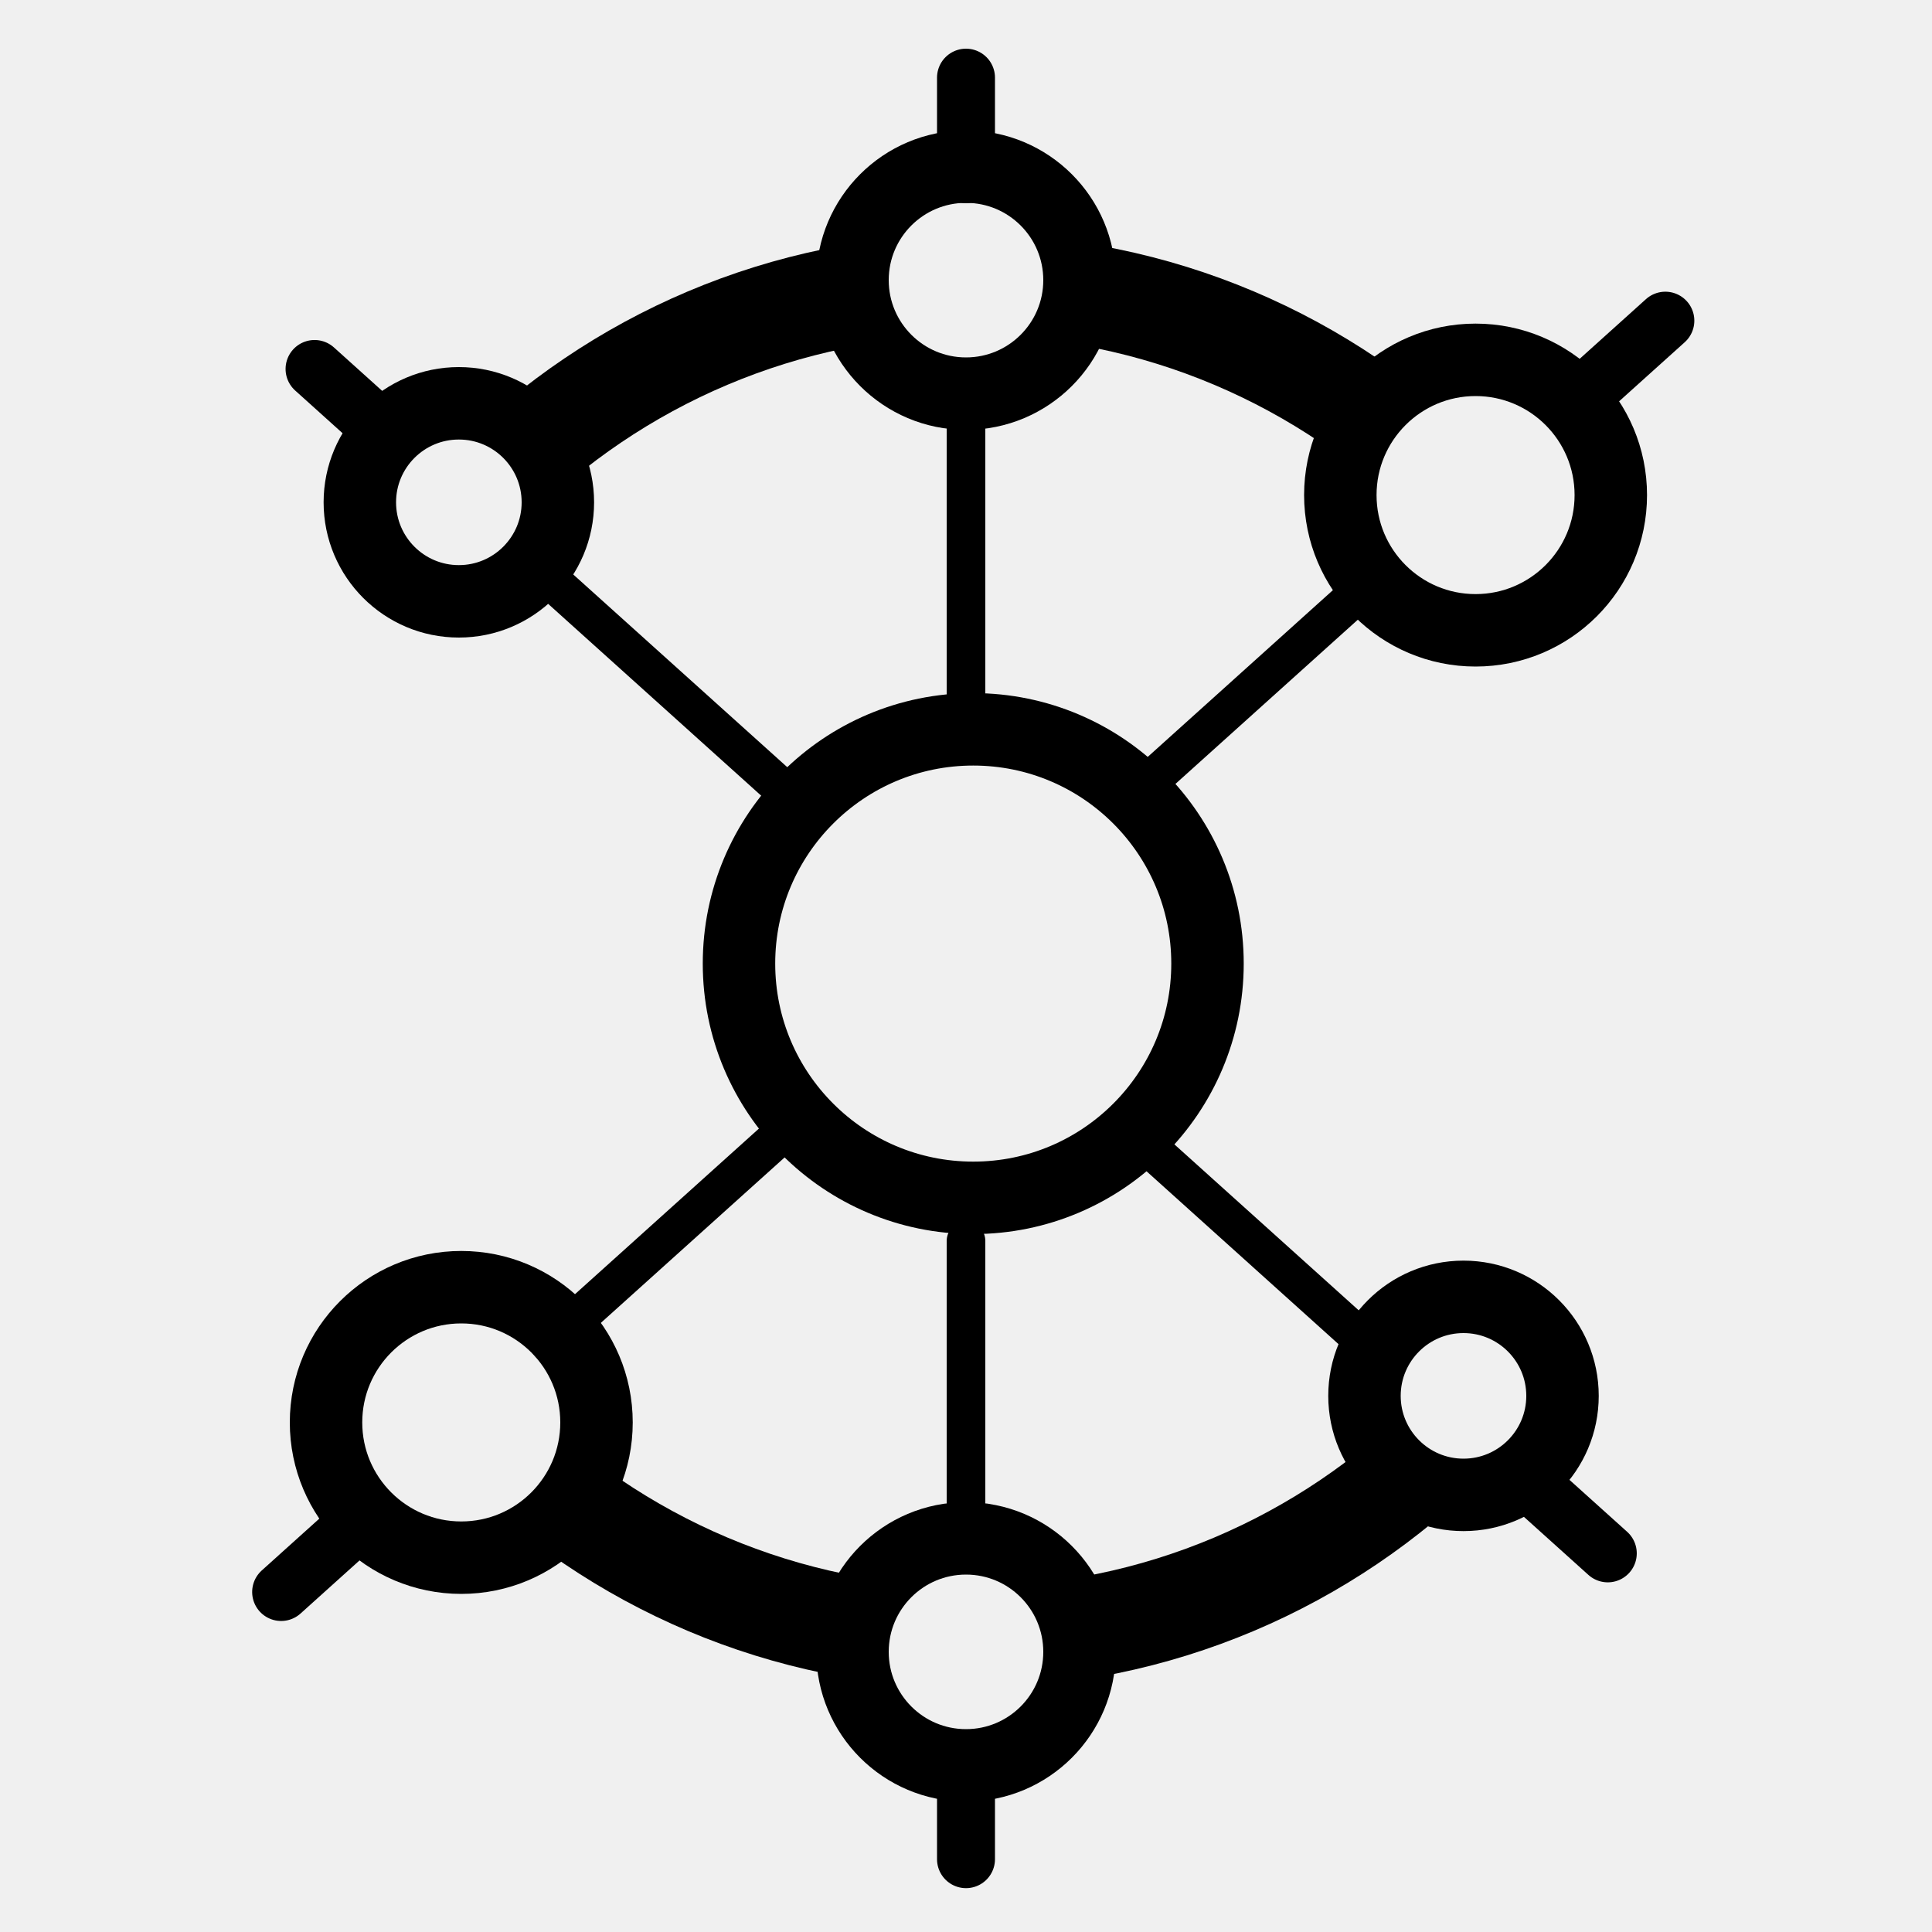
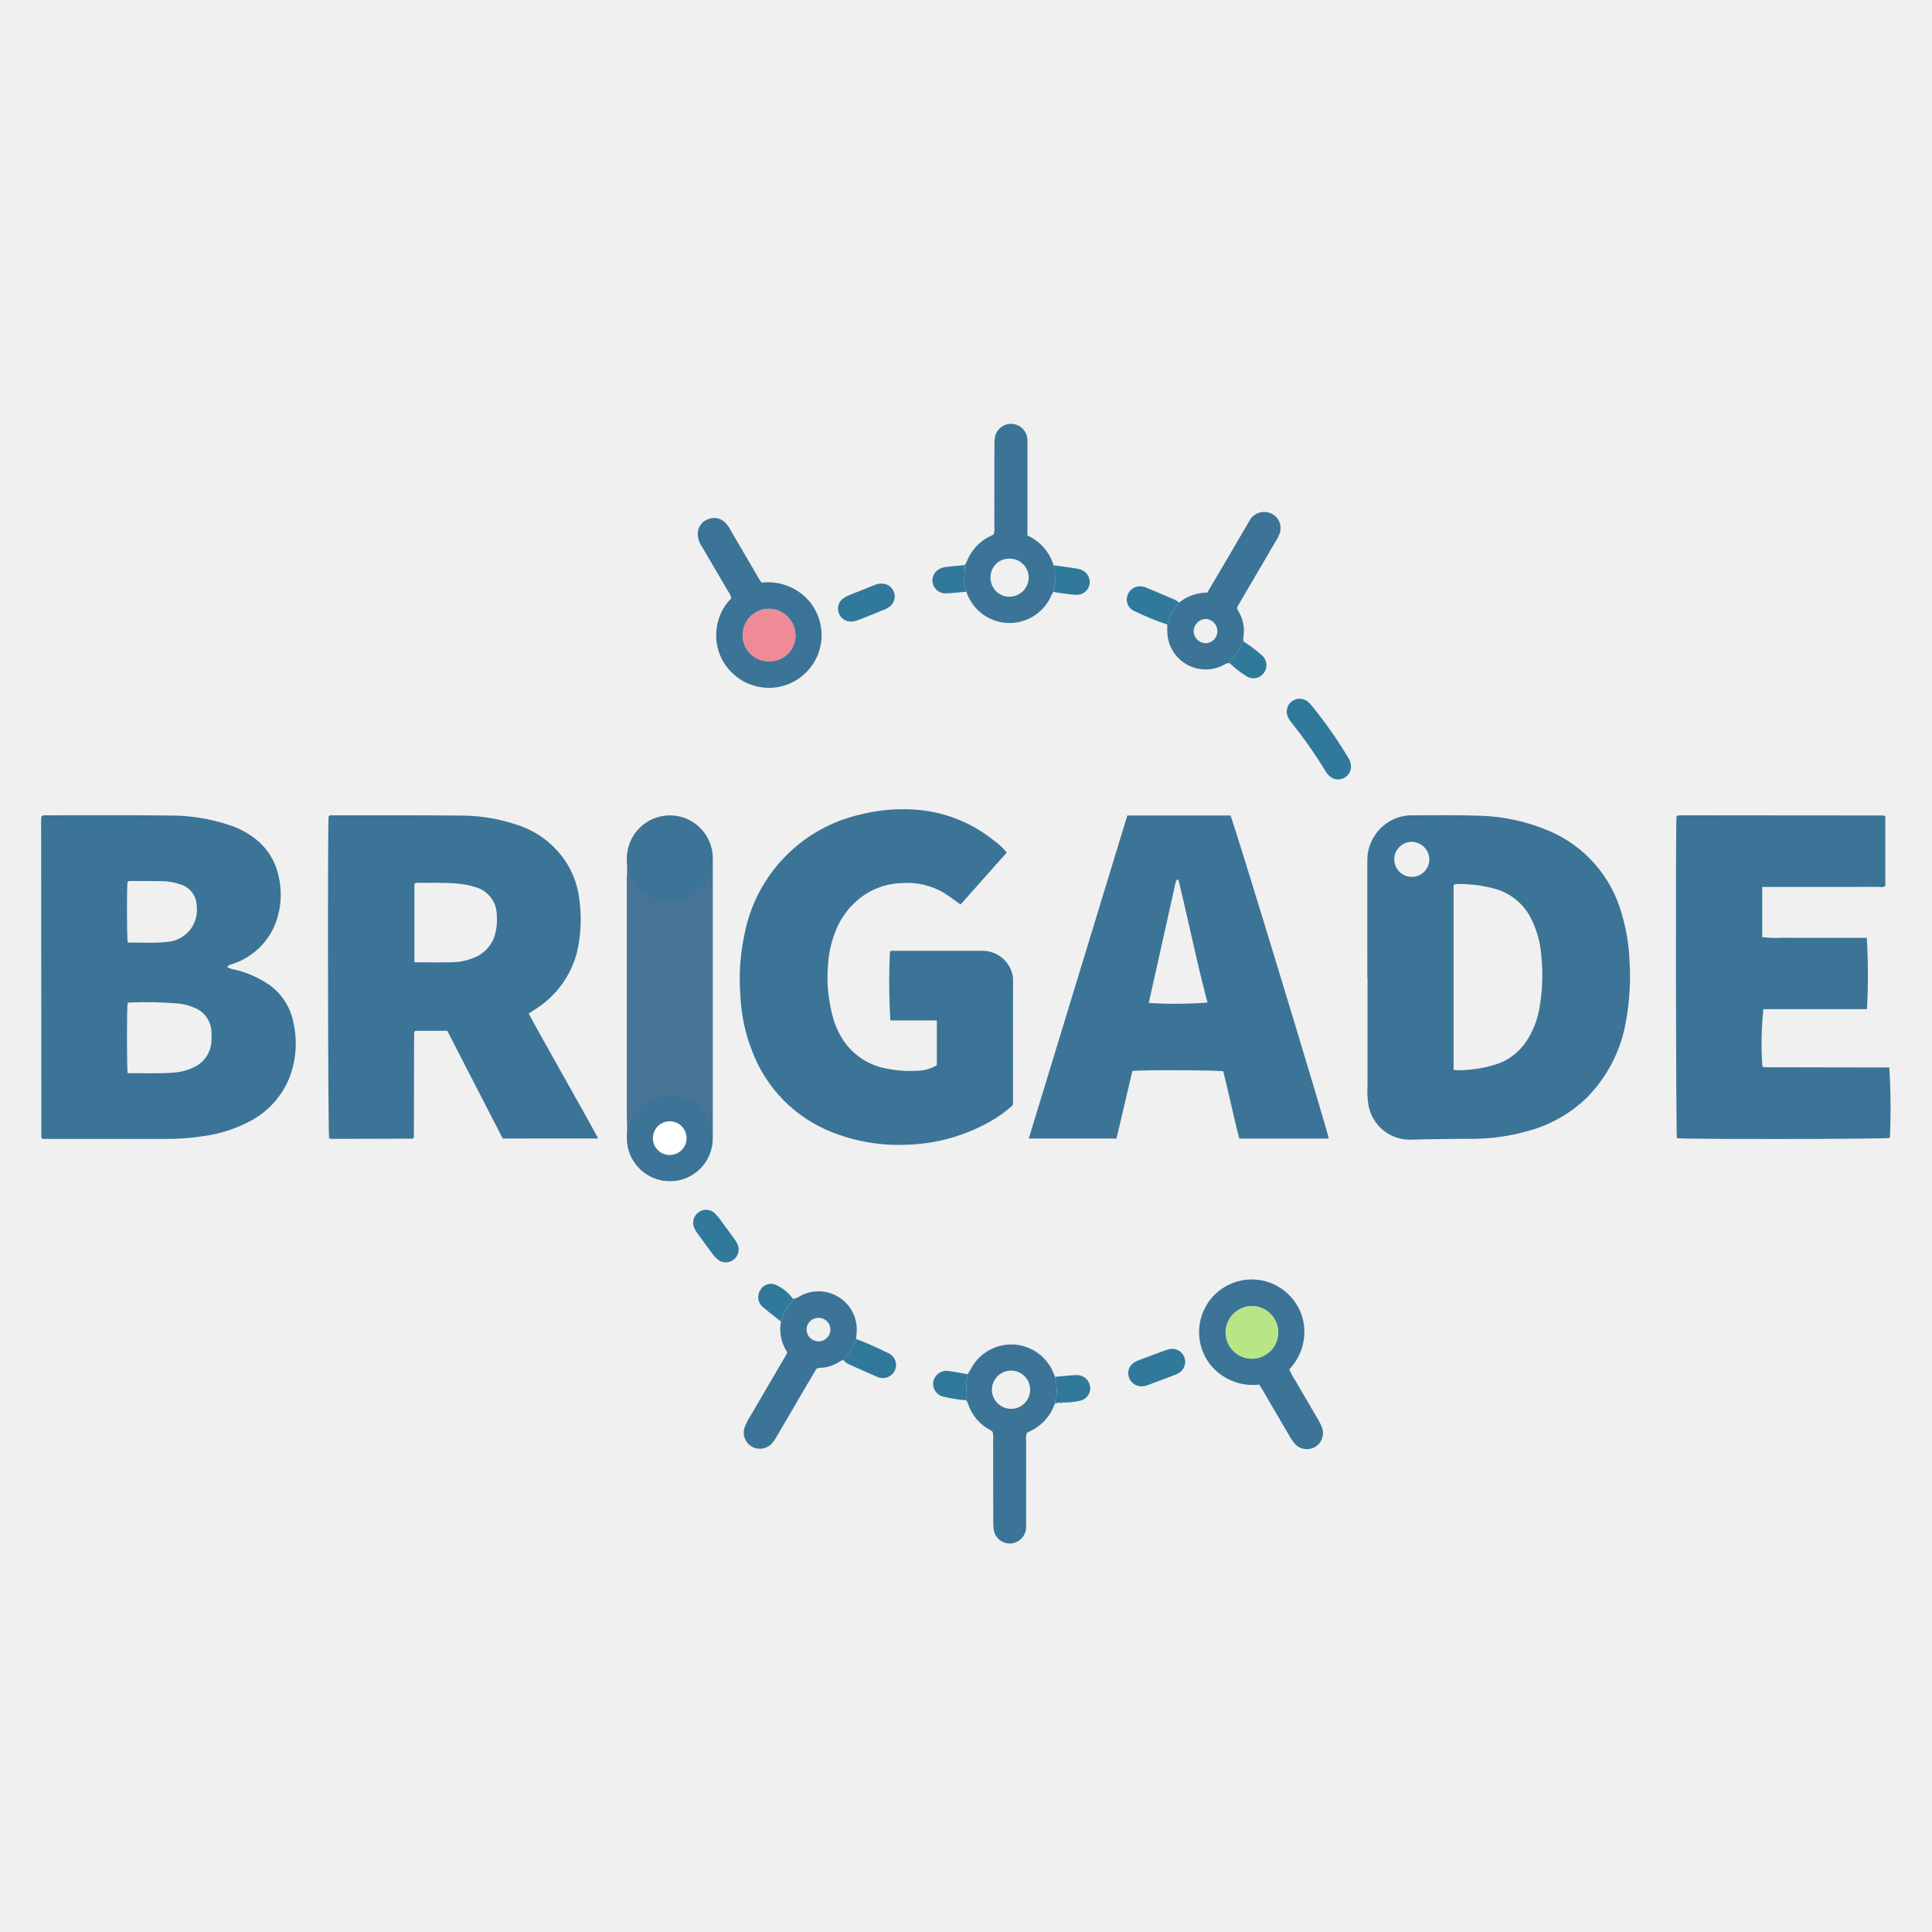
- <svg xmlns="http://www.w3.org/2000/svg" xmlns:xlink="http://www.w3.org/1999/xlink" width="400px" height="400px" viewBox="0 0 400 400" version="1.1">
+ <svg xmlns="http://www.w3.org/2000/svg" id="master-artboard" viewBox="0 0 141.732 141.732">
  <defs>
-     <path d="M22.18,43.285 L42.229,64.542 C61.848,61.091 73.284,61.091 76.539,64.542 C79.794,67.992 78.001,78.217 71.16,95.215 L92.691,118.043 L92.691,237.871 L77.611,251.706 C82.828,273.969 82.828,287.494 77.611,292.28 C72.394,297.066 57.651,297.066 33.384,292.28 L0.758,322.211 L126.762,336.664 C142.312,307.075 153.725,292.28 161,292.28 C168.275,292.28 178.039,307.075 190.293,336.664 L271.994,283.22 C255.491,283.396 245.917,281.59 243.273,277.8 C240.629,274.01 242.519,264.801 248.942,250.173 L235.137,230.383 L235.137,118.043 L248.08,100.795 C239.321,78.465 236.977,64.588 241.047,59.164 C245.117,53.74 259.459,51.63 284.071,52.834 L323.688,0.043 L190.293,22.258 C177.78,46.862 168.016,59.164 161,59.164 C153.984,59.164 145.493,46.862 135.527,22.258 L22.18,43.285 Z" id="path-1" />
+     <style>.cls-1,.cls-4{fill:#fff}.cls-1{fill-opacity:0}.cls-2{fill:#3b7497}.cls-2,.cls-3,.cls-4,.cls-5,.cls-6,.cls-7{fill-rule:evenodd}.cls-3{fill:#477495}.cls-5{fill:#30799b}.cls-6{fill:#b8e686}.cls-7{fill:#ef8a97}</style>
  </defs>
-   <g id="black" stroke="none" stroke-width="1" fill="none" fill-rule="evenodd">
-     <g id="Group-3" transform="translate(40, 16)">
-       <g id="mask-ring" transform="translate(0, 9)">
-         <mask id="mask-2" fill="white">
-           <use xlink:href="#path-1" />
-         </mask>
-         <g id="Mask" fill-rule="nonzero" />
-         <circle id="Mask" stroke="#000000" stroke-width="21" fill-rule="nonzero" mask="url(#mask-2)" cx="161" cy="174" r="140" />
-       </g>
-       <g id="spoke" transform="translate(23, 0)" fill-rule="nonzero" stroke="#000000" stroke-linecap="round">
-         <g id="Group" transform="translate(52.61059, 106.2246) rotate(-48) translate(-52.61059, -106.2246) translate(51.11059, 37.72462)">
-           <path d="M2,64.078 L2,135.981" id="Path-3" stroke-width="8" />
-           <path d="M1.778,0.315 L1.778,20.315" id="Path-3" stroke-width="12" />
-         </g>
-         <g id="Group" transform="translate(228.3812, 97.81234) scale(-1, 1) rotate(-48) translate(-228.3812, -97.81234) translate(226.8812, 26.31234)">
-           <path d="M1.595,80.382 L1.595,142.137" id="Path-3" stroke-width="8" />
-           <path d="M1,0.078 L1,20.078" id="Path-3" stroke-width="12" />
-         </g>
-         <g id="Group-2" transform="translate(136, 0)">
-           <path d="M1,68.078 L1,128.078" id="Path-3" stroke-width="8" />
-           <path d="M1,0.078 L1,20.078" id="Path-3" stroke-width="12" />
-         </g>
-       </g>
-       <g id="spoke" transform="translate(155.5, 290.5) scale(-1, -1) translate(-155.5, -290.5) translate(16, 212)" fill-rule="nonzero" stroke="#000000" stroke-linecap="round">
-         <g id="Group" transform="translate(51.39075, 107.5999) rotate(-48) translate(-51.39075, -107.5999) translate(49.39075, 40.59989)">
-           <path d="M3,61.078 L3,132.981" id="Path-3" stroke-width="8" />
-           <path d="M1.887,0.809 L1.887,20.809" id="Path-3" stroke-width="12" />
-         </g>
-         <g id="Group" transform="translate(222.1088, 105.0232) scale(-1, 1) rotate(-48) translate(-222.1088, -105.0232) translate(220.1088, 30.52325)">
-           <path d="M1.178,76.384 L1.178,148.287" id="Path-3" stroke-width="8" />
-           <path d="M2.292,0.653 L2.292,20.653" id="Path-3" stroke-width="12" />
-         </g>
-         <g id="Group-2" transform="translate(134, 0)">
-           <path d="M1,68.078 L1,128.078" id="Path-3" stroke-width="8" />
-           <path d="M1,0.078 L1,20.078" id="Path-3" stroke-width="12" />
-         </g>
-       </g>
-       <circle id="6" stroke="#000000" stroke-width="15" fill-rule="nonzero" cx="263" cy="273" r="20.5" />
-       <circle id="5" stroke="#000000" stroke-width="15" fill-rule="nonzero" cx="160" cy="326" r="23.5" />
-       <circle id="4" stroke="#000000" stroke-width="15" fill-rule="nonzero" cx="55.5" cy="278.5" r="28" />
-       <circle id="3" stroke="#000000" stroke-width="15" fill-rule="nonzero" cx="265.5" cy="86.5" r="28" />
-       <circle id="2" stroke="#000000" stroke-width="15" fill-rule="nonzero" cx="160" cy="42" r="23.5" />
-       <circle id="1" stroke="#000000" stroke-width="15" fill-rule="nonzero" cx="55" cy="88" r="20.5" />
-       <circle id="center-hollow" stroke="#000000" stroke-width="15" fill-rule="nonzero" cx="161.5" cy="183.5" r="48.5" />
-     </g>
-   </g>
+   <path id="ee-background" class="cls-1" d="M1.703 30.033h138.333v86.043H1.703z" />
+   <path class="cls-2" d="M16.672 70.947a1.541 1.541 0 0 0 .596.192 7.687 7.687 0 0 1 2.25.953 4.407 4.407 0 0 1 1.993 2.853 6.99 6.99 0 0 1-.162 3.793 6.182 6.182 0 0 1-2.977 3.496 10.153 10.153 0 0 1-3.381 1.104 18.286 18.286 0 0 1-3.085.217c-2.743-.01-5.486-.004-8.229-.004h-.553l-.064-.073c-.01-.014-.027-.03-.027-.044q-.01-11.674-.015-23.349a1.415 1.415 0 0 1 .02-.182c.122-.125.252-.093.372-.093 2.992.001 5.985-.018 8.976.015a13.76 13.76 0 0 1 4.512.726 6.269 6.269 0 0 1 1.655.853 4.682 4.682 0 0 1 1.887 2.879 5.914 5.914 0 0 1-.066 2.958 5.072 5.072 0 0 1-3.282 3.468c-.142.051-.312.052-.42.238zm-7.309 7.787c1.13-.018 2.231.044 3.33-.045a4 4 0 0 0 1.542-.398 2.23 2.23 0 0 0 1.275-1.902 4.298 4.298 0 0 0-.003-.747 1.952 1.952 0 0 0-1.25-1.717 3.94 3.94 0 0 0-1.13-.303 28.181 28.181 0 0 0-3.68-.075c-.029 0-.058.034-.087.053-.059.435-.063 4.563.003 5.134zm.003-9.586c.981-.016 1.943.062 2.896-.05a2.353 2.353 0 0 0 2.167-2.668 1.656 1.656 0 0 0-1.186-1.548 4.31 4.31 0 0 0-1.358-.242q-1.12-.009-2.24-.01c-.103 0-.217-.022-.294.08-.053.5-.048 3.897.015 4.438zM36.88 83.522l-4.067-7.9h-2.347c-.02.028-.033.041-.043.055-.01.014-.027.028-.03.044a1.123 1.123 0 0 0-.015.159l-.015 7.534a.234.234 0 0 1-.012.051l-.04.037c-.013.011-.026.031-.04.031q-2.965.01-5.931.016a1.185 1.185 0 0 1-.196-.03c-.083-.423-.116-22.672-.038-23.619.088-.124.222-.09.34-.09 3.154.003 6.307-.01 9.46.022a12.668 12.668 0 0 1 3.936.649 6.719 6.719 0 0 1 3.798 2.947 6.503 6.503 0 0 1 .875 2.668 10.584 10.584 0 0 1-.189 3.769 6.986 6.986 0 0 1-2.912 4.08c-.19.133-.387.252-.63.41.823 1.534 1.694 3.037 2.536 4.556.841 1.52 1.714 3.024 2.565 4.61zM30.4 70.595c1.001 0 1.943.019 2.884-.008a4.174 4.174 0 0 0 1.453-.314 2.56 2.56 0 0 0 1.6-1.802 3.95 3.95 0 0 0 .107-1.323 2.136 2.136 0 0 0-1.666-2.094 5.484 5.484 0 0 0-1.148-.226c-.959-.098-1.92-.053-2.88-.063-.12-.002-.252-.03-.35.09v5.74zm69.908 1.128l-.001-8.497a3.335 3.335 0 0 1 1.982-3.154 3.377 3.377 0 0 1 1.354-.261c1.62.002 3.243-.029 4.862.029a14.005 14.005 0 0 1 5.135 1.114 9.303 9.303 0 0 1 5.337 6.105 13.976 13.976 0 0 1 .564 3.414 18.3 18.3 0 0 1-.236 4.309 10.48 10.48 0 0 1-2.879 5.728 9.906 9.906 0 0 1-4.42 2.483 14.976 14.976 0 0 1-3.9.553c-.57.004-1.141-.006-1.71.007-.943.021-1.885.02-2.828.052a3.085 3.085 0 0 1-3.182-2.537 6.65 6.65 0 0 1-.066-1.383q.005-3.34.002-6.68v-1.282zm6.326 6.756a1.83 1.83 0 0 0 .248.035 9.556 9.556 0 0 0 2.786-.405 4.247 4.247 0 0 0 2.278-1.675 6.327 6.327 0 0 0 .954-2.3 13.777 13.777 0 0 0 .175-3.985 7.105 7.105 0 0 0-.706-2.663 4.219 4.219 0 0 0-2.836-2.321 9.666 9.666 0 0 0-2.534-.312c-.119.002-.252-.038-.364.1V78.48zm-3.086-16.723a1.286 1.286 0 1 0 1.309 1.282 1.315 1.315 0 0 0-1.309-1.282zm-33.079 4.6c-.426-.3-.794-.58-1.182-.83a5.25 5.25 0 0 0-3.115-.744 5.177 5.177 0 0 0-2.762.873 5.673 5.673 0 0 0-2.141 2.73 7.707 7.707 0 0 0-.516 2.282 10.931 10.931 0 0 0 .396 4.122 5.846 5.846 0 0 0 .942 1.843 4.904 4.904 0 0 0 3.017 1.774 8.648 8.648 0 0 0 2.446.126 2.68 2.68 0 0 0 1.174-.394v-3.276H65.32a45.43 45.43 0 0 1-.031-5.049c.085-.088.197-.06.3-.06 2.155-.003 4.31-.007 6.465 0a2.247 2.247 0 0 1 2.176 1.584 1.611 1.611 0 0 1 .086.523l-.003 9.03a1.816 1.816 0 0 1-.023.19 8.443 8.443 0 0 1-1.666 1.2 13.11 13.11 0 0 1-6.11 1.698 13.315 13.315 0 0 1-5.486-.925 10.27 10.27 0 0 1-5.856-5.958 12.54 12.54 0 0 1-.857-4.054 15.573 15.573 0 0 1 .314-4.566 11.177 11.177 0 0 1 8.61-8.75 12.628 12.628 0 0 1 4.19-.306 10.277 10.277 0 0 1 5.46 2.223 4.99 4.99 0 0 1 .968.9l-3.39 3.814zM82.7 59.827h7.57c.255.526 7.183 23.292 7.209 23.7h-6.563c-.43-1.633-.76-3.3-1.177-4.935-.412-.09-5.997-.111-6.671-.025l-.576 2.468q-.292 1.243-.589 2.49H75.47zm3.747 4.687a.25.25 0 0 0-.208.238q-.985 4.412-1.965 8.826a31.477 31.477 0 0 0 4.309-.029c-.792-2.984-1.4-6.011-2.136-9.035zm42.83.55v3.685a9.405 9.405 0 0 0 1.545.046c.517.01 1.033.002 1.55.002h4.577a45.53 45.53 0 0 1 .011 5.235h-7.602a25.13 25.13 0 0 0-.074 4.178l.04.035a.2.2 0 0 0 .04.032.17.17 0 0 0 .053.01c.053.003.107.008.16.008l8.978.015a.14.14 0 0 1 .046.02 47.726 47.726 0 0 1 .039 5.149c-.386.092-15.065.109-15.621.018-.075-.408-.104-22.735-.03-23.599a.387.387 0 0 1 .035-.04.092.092 0 0 1 .042-.027 2.59 2.59 0 0 1 .266-.02q7.427.003 14.856.012c.03 0 .06.028.12.057v5.109c-.165.138-.37.073-.556.073q-3.928.007-7.856.003h-.62z" />
+   <path class="cls-3" d="M46.016 82.375c-.01-.177-.026-.354-.026-.53q-.002-8.611 0-17.221c0-.177.017-.354.026-.53.249.02.289.24.374.407a2.894 2.894 0 0 0 1.395 1.34 3.138 3.138 0 0 0 4.103-1.388c.079-.155.127-.345.351-.36.01.177.026.354.026.531q.002 8.61 0 17.22c0 .177-.017.354-.026.53-.195-.012-.262-.163-.324-.31a2.665 2.665 0 0 0-1.133-1.225 2.915 2.915 0 0 0-2.022-.472 3.136 3.136 0 0 0-2.443 1.745c-.065.134-.135.25-.301.263z" />
+   <path class="cls-2" d="M94.587 100.452a4.724 4.724 0 0 0 .463.867c.543.941 1.1 1.874 1.644 2.814a3.649 3.649 0 0 1 .302.622 1.182 1.182 0 0 1-1.98 1.187 3.518 3.518 0 0 1-.482-.704q-.972-1.658-1.942-3.32c-.062-.106-.13-.208-.214-.342a4.036 4.036 0 0 1-3.229-1.074 3.785 3.785 0 0 1-1.13-2.137 3.862 3.862 0 0 1 6.705-3.197 3.784 3.784 0 0 1 .962 2.696 3.96 3.96 0 0 1-1.099 2.588zm-2.772-4.633a1.916 1.916 0 1 0 1.952 1.89 1.923 1.923 0 0 0-1.952-1.89zM55.87 42.744a4.005 4.005 0 0 1 3.077.936 3.866 3.866 0 1 1-5.527 5.369 3.77 3.77 0 0 1-.875-2.624 3.832 3.832 0 0 1 1.106-2.543 1.666 1.666 0 0 0-.256-.538q-.955-1.637-1.917-3.271a1.61 1.61 0 0 1-.289-.9 1.127 1.127 0 0 1 .737-1.078 1.138 1.138 0 0 1 1.283.249 2.522 2.522 0 0 1 .424.612q1 1.705 1.993 3.413c.071.12.153.235.244.375zm.54 5.766a1.893 1.893 0 0 0 1.948-1.906 1.972 1.972 0 0 0-1.945-1.944 1.933 1.933 0 0 0-1.926 1.94 1.893 1.893 0 0 0 1.924 1.91zm20.887-5.089c-.123.09-.148.237-.213.36a3.335 3.335 0 0 1-6.19-.37 2.754 2.754 0 0 1-.128-.556c-.08-.472.05-.935.01-1.402a1.537 1.537 0 0 0 .134-.225 3.437 3.437 0 0 1 1.819-1.932c.063-.03.121-.067.167-.092a1.488 1.488 0 0 0 .05-.604q.004-2.965.003-5.93a3.096 3.096 0 0 1 .037-.584 1.202 1.202 0 0 1 2.385.172c.009.141.003.284.003.427v6.6a3.489 3.489 0 0 1 1.915 2.181 5.37 5.37 0 0 1 .117 1.186 2.606 2.606 0 0 0-.109.769zm-3.237-2.44a1.363 1.363 0 0 0-1.397 1.364 1.39 1.39 0 0 0 1.394 1.431 1.42 1.42 0 0 0 1.41-1.428 1.395 1.395 0 0 0-1.407-1.367zm-3.069 59.834c.081-.136.165-.27.243-.408a3.34 3.34 0 0 1 6.083.402l.08.197a4.067 4.067 0 0 1 .117 1.262c.006.233-.157.439-.096.677a.394.394 0 0 0-.062.086 3.435 3.435 0 0 1-1.932 2.026.534.534 0 0 0-.093.067 1.144 1.144 0 0 0-.051.57q-.006 3.018-.003 6.037a3.493 3.493 0 0 1-.014.48 1.218 1.218 0 0 1-1.141 1.021 1.202 1.202 0 0 1-1.209-.935 3.622 3.622 0 0 1-.048-.69c-.005-1.995-.004-3.99-.008-5.985a1.496 1.496 0 0 0-.05-.602 1.27 1.27 0 0 0-.156-.11 3.316 3.316 0 0 1-1.643-1.95 1.686 1.686 0 0 0-.123-.235 8.537 8.537 0 0 1 .106-1.91zm3.193-.267a1.403 1.403 0 1 0 .036 2.805 1.403 1.403 0 0 0-.036-2.805zm-12.28-.752a.427.427 0 0 0-.3.085 2.83 2.83 0 0 1-1.509.47 1 1 0 0 0-.193.05c-.276.465-.568.953-.855 1.443q-1.025 1.752-2.047 3.506a2.537 2.537 0 0 1-.477.64 1.184 1.184 0 0 1-1.919-1.213 3.875 3.875 0 0 1 .45-.906q1.279-2.192 2.562-4.38c.045-.077.085-.155.149-.272a3 3 0 0 1-.47-2.27 2.813 2.813 0 0 1 .687-1.295.564.564 0 0 0 .19-.368 1.148 1.148 0 0 0 .537-.216 2.807 2.807 0 0 1 4.133 2.732c-.01.142-.027.283-.041.424a3.512 3.512 0 0 1-.838 1.375c-.043.04-.04.129-.059.195zm-1.847-3.115a.861.861 0 0 0-.888.863.876.876 0 0 0 1.751.024.86.86 0 0 0-.863-.887zm30.181-48.008c-.193-.08-.333.04-.49.119a2.814 2.814 0 0 1-4.114-2.39c-.012-.194 0-.389 0-.584a4.202 4.202 0 0 1 .857-1.608 3.346 3.346 0 0 1 2.08-.74c.514-.872 1.02-1.728 1.523-2.586q.77-1.313 1.537-2.628a1.218 1.218 0 0 1 1.274-.688 1.182 1.182 0 0 1 1 1.48 2.576 2.576 0 0 1-.298.625l-2.753 4.7c-.036.06-.07.123-.09.157-.033.172.065.266.122.373a2.71 2.71 0 0 1 .334 1.8.734.734 0 0 0 .015.37c-.028.02-.072.034-.082.06a2.922 2.922 0 0 1-.781 1.161.416.416 0 0 0-.134.38zm-.93-2.378a.887.887 0 0 0-.87-.888.918.918 0 0 0-.874.895.9.9 0 0 0 .88.884.88.88 0 0 0 .864-.891z" />
+   <path class="cls-3" d="M52.291 83.509a3.145 3.145 0 0 1-6.29 0V62.962a3.145 3.145 0 1 1 6.29 0V83.51z" />
+   <path class="cls-2" d="M52.27 83.496a3.139 3.139 0 1 1-3.139-3.14 3.139 3.139 0 0 1 3.139 3.14zm0-20.507a3.139 3.139 0 0 1-3.139 3.138 3.139 3.139 0 1 1 3.139-3.138z" />
+   <path class="cls-4" d="M50.367 83.496a1.236 1.236 0 0 1-1.236 1.236 1.236 1.236 0 0 1-1.236-1.236 1.236 1.236 0 0 1 1.236-1.237 1.236 1.236 0 0 1 1.236 1.237z" />
+   <path class="cls-5" d="M99.11 56.245a.924.924 0 0 1-.604.864.912.912 0 0 1-.991-.192 1.646 1.646 0 0 1-.295-.377 33.173 33.173 0 0 0-2.484-3.536 2.087 2.087 0 0 1-.233-.357.947.947 0 0 1 1.451-1.163 1.901 1.901 0 0 1 .261.266 33.191 33.191 0 0 1 2.698 3.843 1.12 1.12 0 0 1 .197.652zM64.691 42.812a.944.944 0 0 1 .579 1.691 1.822 1.822 0 0 1-.419.232c-.626.255-1.256.5-1.885.748a1.455 1.455 0 0 1-.518.117.94.94 0 0 1-.912-.616.926.926 0 0 1 .288-1.06 1.724 1.724 0 0 1 .414-.239c.642-.263 1.289-.515 1.932-.773a1.44 1.44 0 0 1 .521-.1zM51.817 88.749a.887.887 0 0 1 .608.245 4.019 4.019 0 0 1 .352.4q.543.728 1.074 1.464a2.523 2.523 0 0 1 .252.409.943.943 0 0 1-.293 1.147.921.921 0 0 1-1.14 0 2.096 2.096 0 0 1-.365-.386q-.593-.79-1.17-1.591a1.776 1.776 0 0 1-.234-.418.96.96 0 0 1 .916-1.27zM83.714 101.7a.97.97 0 0 1-.911-.698.938.938 0 0 1 .372-1.034 1.55 1.55 0 0 1 .33-.17q.974-.37 1.952-.728a2.025 2.025 0 0 1 .412-.111.937.937 0 0 1 .994.562.948.948 0 0 1-.302 1.146 1.392 1.392 0 0 1-.326.18q-.997.38-1.998.753a1.45 1.45 0 0 1-.523.1zm-21.811-1.905c.019-.066.016-.155.06-.195a3.512 3.512 0 0 0 .837-1.375c.819.302 1.608.673 2.392 1.053a.953.953 0 0 1 .012 1.715 1.038 1.038 0 0 1-.929-.018c-.505-.221-1.01-.446-1.513-.67-.146-.065-.293-.13-.437-.2a.86.86 0 0 1-.422-.31zM86.491 44.21a4.194 4.194 0 0 0-.858 1.608 19.827 19.827 0 0 1-2.416-.992.911.911 0 0 1-.499-1.161.958.958 0 0 1 1.154-.623.777.777 0 0 1 .154.04c.739.31 1.478.617 2.214.934a1.282 1.282 0 0 1 .25.194zm-9.195-.789a2.603 2.603 0 0 1 .109-.768 5.37 5.37 0 0 0-.117-1.187c.473.066.947.13 1.42.2a3.216 3.216 0 0 1 .57.118.968.968 0 0 1 .659 1.033.942.942 0 0 1-.958.822c-.423-.012-.844-.091-1.265-.145-.14-.018-.278-.048-.418-.073zm12.941 5.252a.416.416 0 0 1 .134-.38 2.922 2.922 0 0 0 .78-1.16c.01-.026.055-.04.083-.061a8.65 8.65 0 0 1 1.316.986.944.944 0 0 1 .145 1.337.93.93 0 0 1-1.287.19 6.895 6.895 0 0 1-1.171-.912zM70.99 100.815a8.541 8.541 0 0 0-.106 1.91 10.425 10.425 0 0 1-1.619-.253.967.967 0 0 1-.803-1.078.98.98 0 0 1 1.118-.818c.473.056.94.158 1.41.239zm6.428 2.13c-.062-.238.101-.444.095-.677a4.067 4.067 0 0 0-.117-1.262c.37-.035.739-.073 1.109-.105a3.935 3.935 0 0 1 .53-.023.964.964 0 0 1 .936.846.933.933 0 0 1-.776 1.042 5.06 5.06 0 0 1-1.263.121c-.076-.109-.144-.095-.206.014l-.308.044zm-19.246-7.66a.564.564 0 0 1-.191.368 2.813 2.813 0 0 0-.688 1.295c-.415-.33-.84-.648-1.244-.992a.966.966 0 0 1-.244-1.364.893.893 0 0 1 1.025-.368 3.074 3.074 0 0 1 1.342 1.061zm12.603-53.832c.04.467-.09.93-.01 1.402a2.749 2.749 0 0 0 .128.557c-.336.03-.673.06-1.009.087a4.217 4.217 0 0 1-.585.03.95.95 0 0 1-.313-1.825 1.285 1.285 0 0 1 .357-.105c.476-.055.955-.098 1.432-.146z" />
+   <path class="cls-3" d="M77.726 102.901c.061-.108.13-.122.206-.014a.15.15 0 0 1-.206.014z" />
+   <path class="cls-6" d="M91.815 95.819a1.924 1.924 0 0 1 1.953 1.89 1.932 1.932 0 1 1-1.953-1.89z" />
+   <path class="cls-7" d="M56.41 48.51a1.893 1.893 0 0 1-1.924-1.91 1.934 1.934 0 0 1 1.926-1.94 1.972 1.972 0 0 1 1.945 1.944 1.893 1.893 0 0 1-1.947 1.906z" />
</svg>
